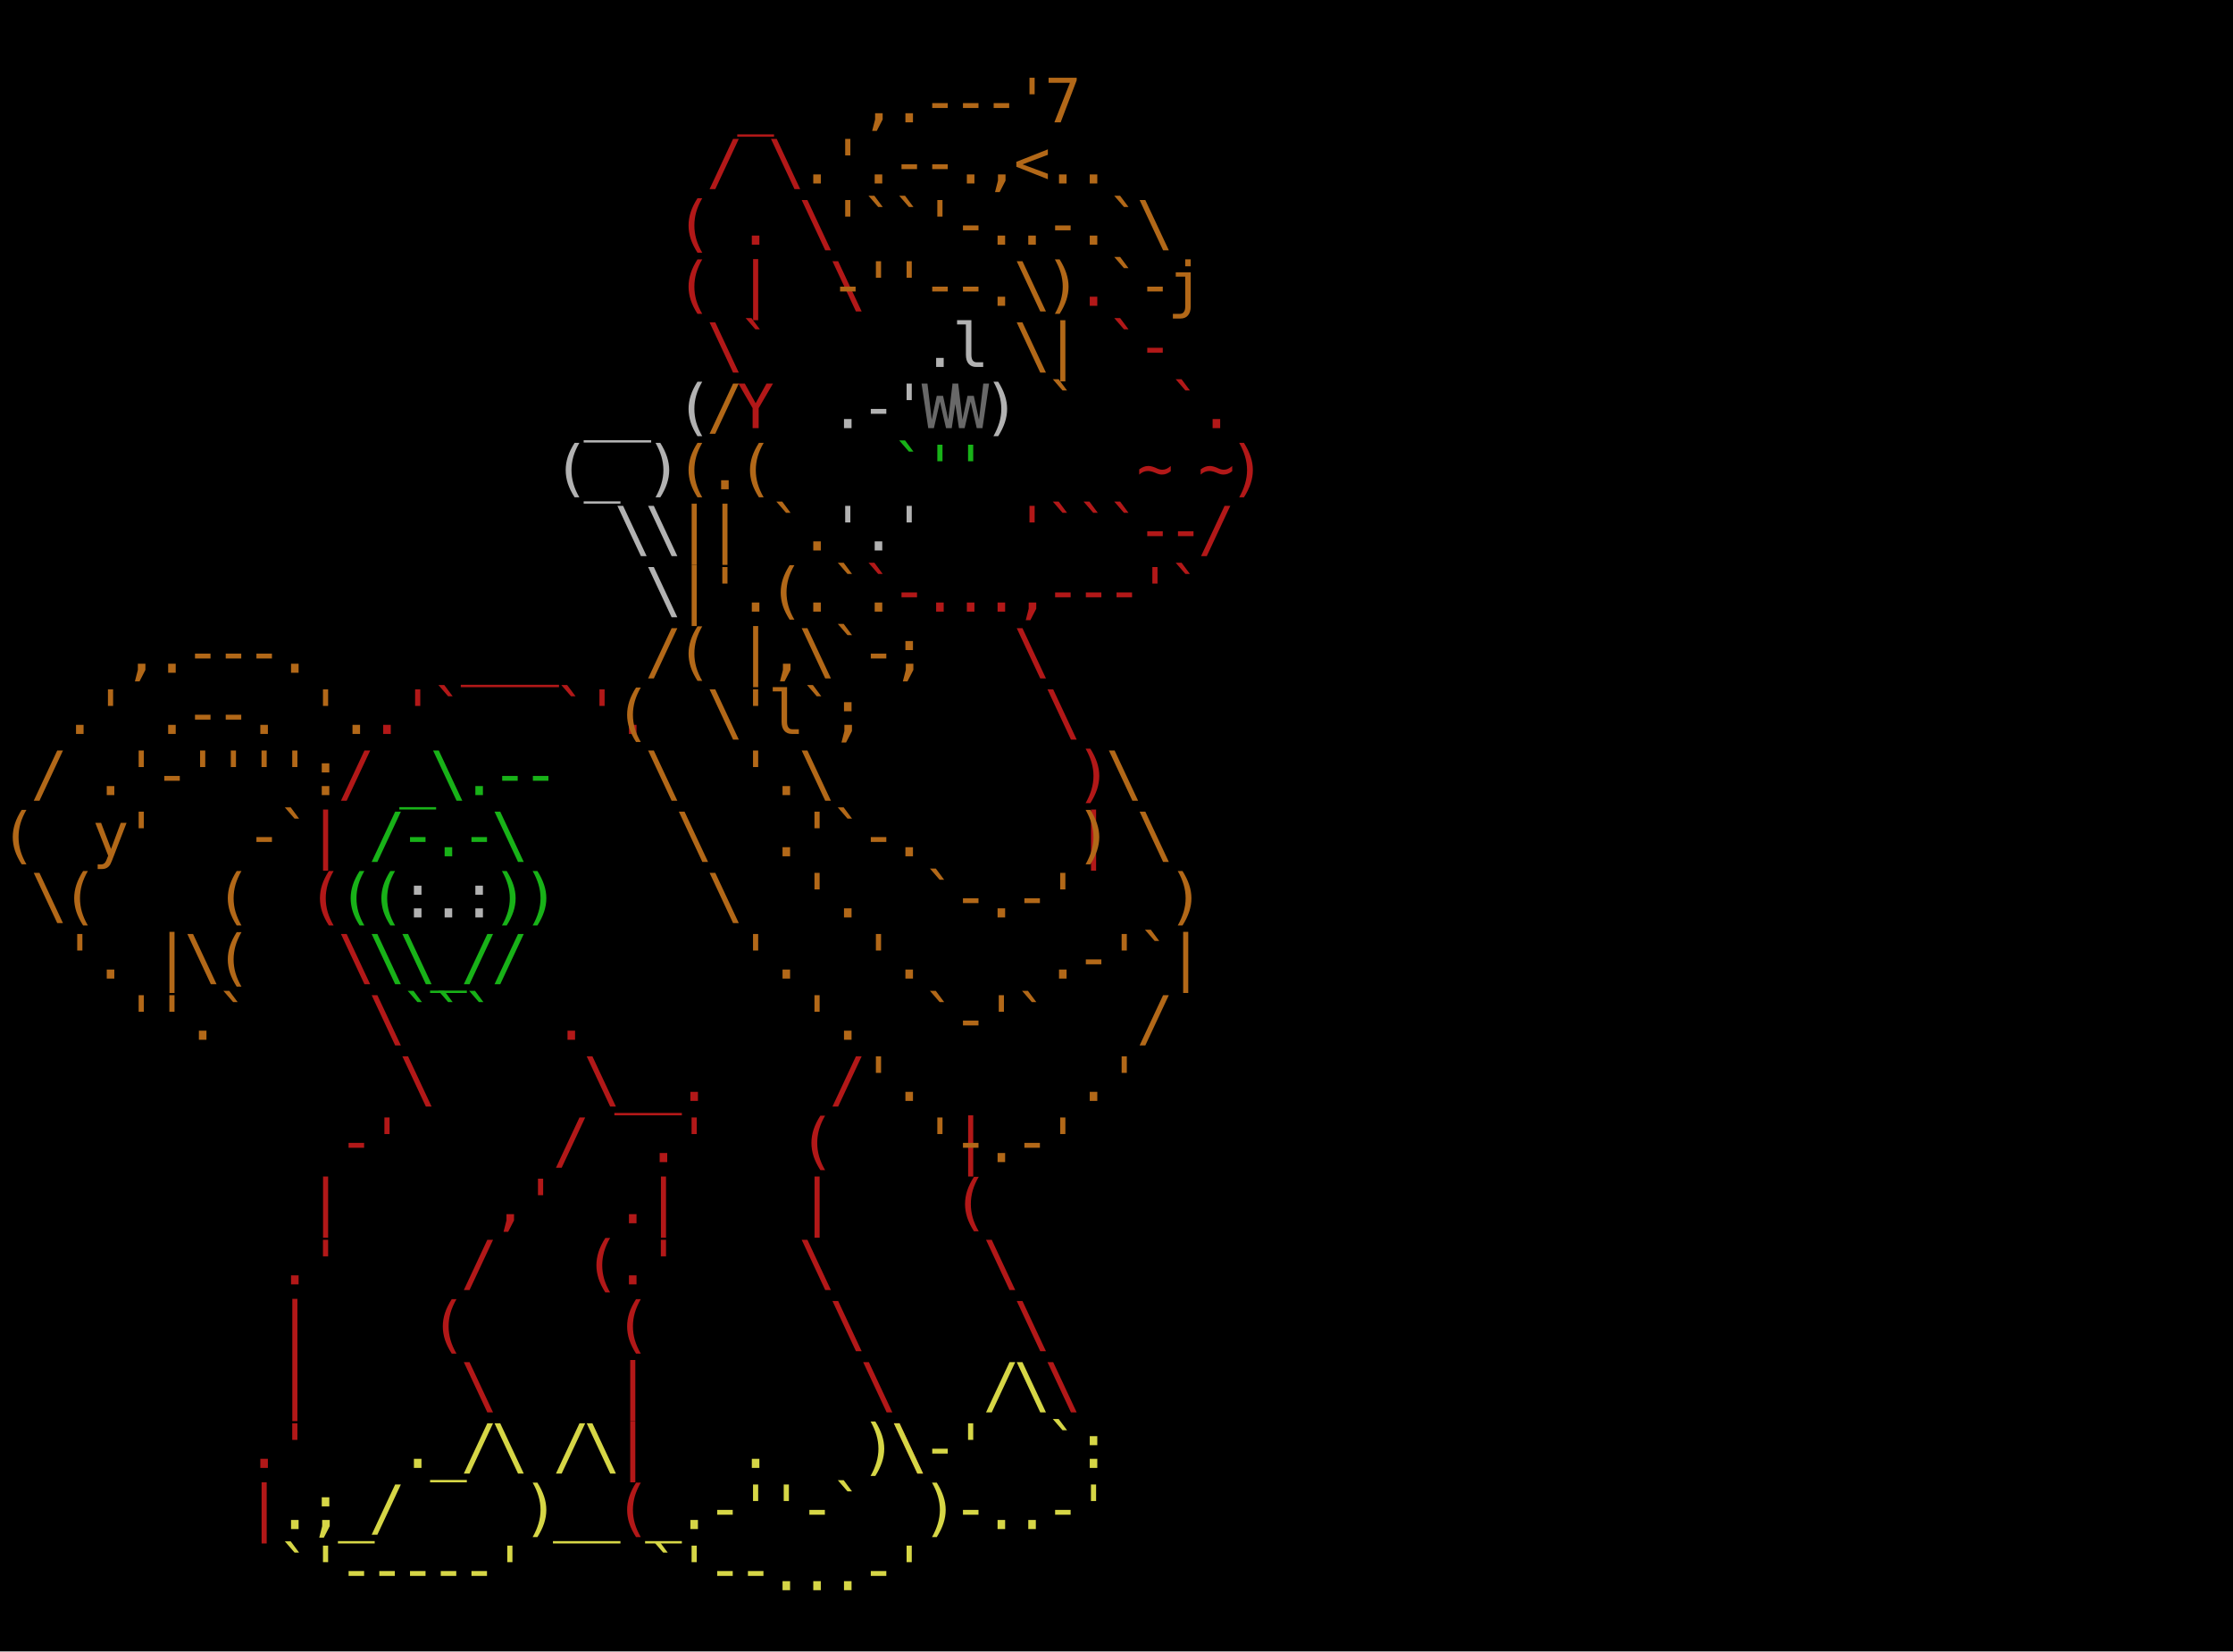
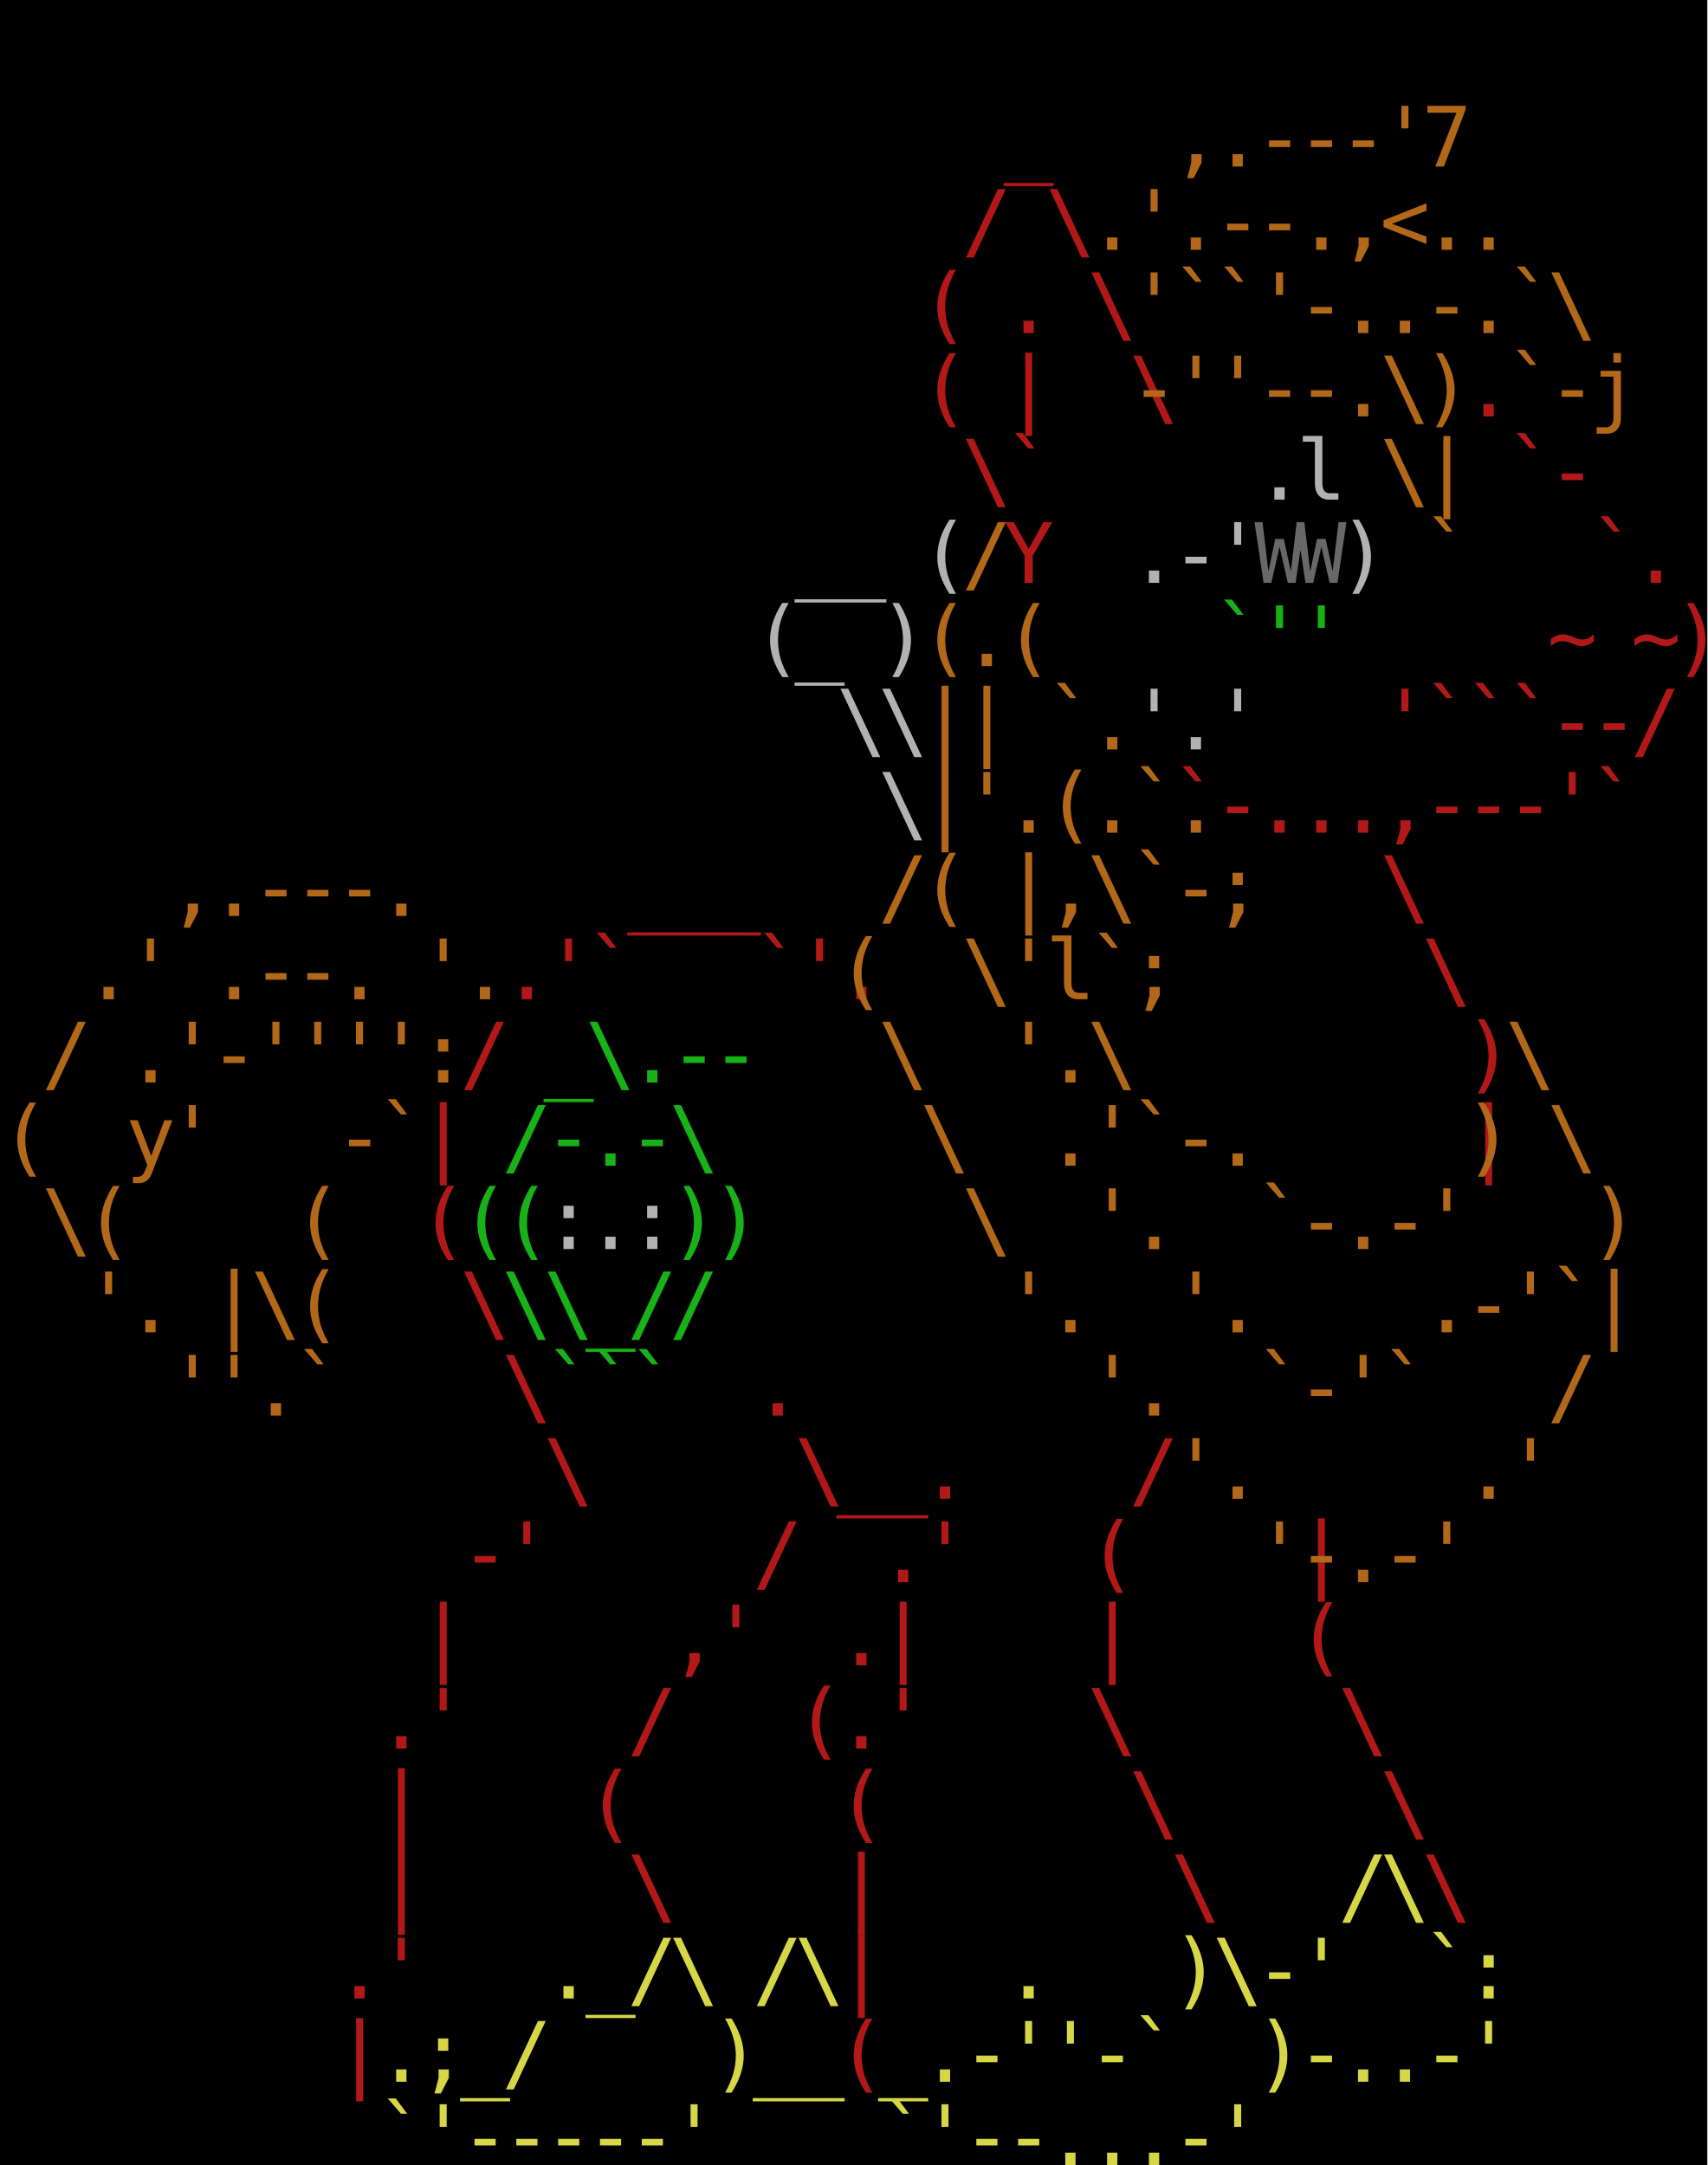
- <svg xmlns="http://www.w3.org/2000/svg" width="438.0" height="324">
-   <rect style="fill:#000000;stroke:none;" width="438.0" height="324" x="0" y="0" />
+ <svg xmlns="http://www.w3.org/2000/svg" width="246.0" height="312">
+   <rect style="fill:#000000;stroke:none;" width="246.0" height="312" x="0" y="0" />
  <text y="0" x="0" style="font-family:monospace;font-size:12px;font-weight:#b2b2b2;fill:white;fill:#686868;letter-spacing:-1.2px" xml:space="preserve">
-     <tspan x="0" y="12"> </tspan>
-     <tspan x="0" y="36"> </tspan>
-     <tspan x="0" y="48"> </tspan>
-     <tspan x="0" y="60"> </tspan>
-     <tspan x="0" y="72"> </tspan>
    <tspan x="0" y="84">                              WW</tspan>
  </text>
  <text y="0" x="0" style="font-family:monospace;font-size:12px;font-weight:#b2b2b2;fill:white;fill:#b21818;letter-spacing:-1.2px" xml:space="preserve">
-     <tspan x="0" y="12">                                                                         </tspan>
-     <tspan x="0" y="24">                        _                                                </tspan>
-     <tspan x="0" y="36">                       / \                                               </tspan>
-     <tspan x="0" y="48">                      ( . \                                              </tspan>
-     <tspan x="0" y="60">                      ( |  \       .                                     </tspan>
-     <tspan x="0" y="72">                       \`           `-                                   </tspan>
-     <tspan x="0" y="84">                        Y             `.                                 </tspan>
-     <tspan x="0" y="96">                                     ~ ~)                                </tspan>
-     <tspan x="0" y="108">                                 '```--/                                 </tspan>
-     <tspan x="0" y="120">                            `-...,---'`                                  </tspan>
-     <tspan x="0" y="132">               ___               \                                       </tspan>
-     <tspan x="0" y="144">            .'`   `'.             \                                      </tspan>
-     <tspan x="0" y="156">           /                       )                                     </tspan>
-     <tspan x="0" y="168">          |                        |                                     </tspan>
-     <tspan x="0" y="180">          (                                                              </tspan>
-     <tspan x="0" y="192">           \                                                             </tspan>
-     <tspan x="0" y="204">            \     .                                                      </tspan>
-     <tspan x="0" y="216">             \     \__.    /                                             </tspan>
-     <tspan x="0" y="228">           -'     /  .'   (    |                                         </tspan>
-     <tspan x="0" y="240">          |     ,'  .|    |    (                                         </tspan>
-     <tspan x="0" y="252">         .'    /   (.'    \     \                                        </tspan>
-     <tspan x="0" y="264">         |    (     (      \     \                                       </tspan>
-     <tspan x="0" y="276">         |     \    |       \     \                                      </tspan>
-     <tspan x="0" y="288">        .'          |        \                                           </tspan>
-     <tspan x="0" y="300">        |           (                                                    </tspan>
-     <tspan x="0" y="312">                                                                         </tspan>
-     <tspan x="0" y="324">        </tspan>
+     <tspan x="0" y="24">                        _</tspan>
+     <tspan x="0" y="36">                       / \</tspan>
+     <tspan x="0" y="48">                      ( . \</tspan>
+     <tspan x="0" y="60">                      ( |  \       .</tspan>
+     <tspan x="0" y="72">                       \`           `-</tspan>
+     <tspan x="0" y="84">                        Y             `.</tspan>
+     <tspan x="0" y="96">                                     ~ ~)</tspan>
+     <tspan x="0" y="108">                                 '```--/</tspan>
+     <tspan x="0" y="120">                            `-...,---'`</tspan>
+     <tspan x="0" y="132">               ___               \</tspan>
+     <tspan x="0" y="144">            .'`   `'.             \</tspan>
+     <tspan x="0" y="156">           /                       )</tspan>
+     <tspan x="0" y="168">          |                        |</tspan>
+     <tspan x="0" y="180">          (</tspan>
+     <tspan x="0" y="192">           \</tspan>
+     <tspan x="0" y="204">            \     .</tspan>
+     <tspan x="0" y="216">             \     \__.    /</tspan>
+     <tspan x="0" y="228">           -'     /  .'   (    |</tspan>
+     <tspan x="0" y="240">          |     ,'  .|    |    (</tspan>
+     <tspan x="0" y="252">         .'    /   (.'    \     \</tspan>
+     <tspan x="0" y="264">         |    (     (      \     \</tspan>
+     <tspan x="0" y="276">         |     \    |       \     \</tspan>
+     <tspan x="0" y="288">        .'          |        \</tspan>
+     <tspan x="0" y="300">        |           (</tspan>
  </text>
  <text y="0" x="0" style="font-family:monospace;font-size:12px;font-weight:#b2b2b2;fill:white;fill:#b2b2b2;letter-spacing:-1.2px" xml:space="preserve">
-     <tspan x="0" y="12"> </tspan>
-     <tspan x="0" y="24">                                       </tspan>
-     <tspan x="0" y="36">                                       </tspan>
-     <tspan x="0" y="48">                                       </tspan>
-     <tspan x="0" y="60">                                       </tspan>
-     <tspan x="0" y="72">                              .l       </tspan>
-     <tspan x="0" y="84">                   __ (    .-'  )      </tspan>
-     <tspan x="0" y="96">                  (_ )                 </tspan>
-     <tspan x="0" y="108">                    \\     '.'         </tspan>
-     <tspan x="0" y="120">                     \                 </tspan>
-     <tspan x="0" y="132">                                       </tspan>
-     <tspan x="0" y="144">                                       </tspan>
-     <tspan x="0" y="156">                                       </tspan>
-     <tspan x="0" y="168">                                       </tspan>
-     <tspan x="0" y="180">             :.:                       </tspan>
+     <tspan x="0" y="72">                              .l</tspan>
+     <tspan x="0" y="84">                   __ (    .-'  )</tspan>
+     <tspan x="0" y="96">                  (_ )</tspan>
+     <tspan x="0" y="108">                    \\     '.'</tspan>
+     <tspan x="0" y="120">                     \</tspan>
+     <tspan x="0" y="180">             :.:</tspan>
  </text>
  <text y="0" x="0" style="font-family:monospace;font-size:12px;font-weight:#b2b2b2;fill:white;fill:#b26818;letter-spacing:-1.2px" xml:space="preserve">
-     <tspan x="0" y="12">                                         </tspan>
-     <tspan x="0" y="24">                            ,.---'7        </tspan>
-     <tspan x="0" y="36">                          .'.--.,&lt;..          </tspan>
-     <tspan x="0" y="48">                           '``'-..-.`\   </tspan>
-     <tspan x="0" y="60">                           -''--.\) `-j  </tspan>
-     <tspan x="0" y="72">                                 \|      </tspan>
-     <tspan x="0" y="84">                       /          `      </tspan>
-     <tspan x="0" y="96">                      (.(                </tspan>
-     <tspan x="0" y="108">                      || `.              </tspan>
-     <tspan x="0" y="120">                      |'.(.`.            </tspan>
-     <tspan x="0" y="132">    ,.---.           /( |,\`-;           </tspan>
-     <tspan x="0" y="144">  .' .--. '.        (  \'l`;             </tspan>
-     <tspan x="0" y="156"> / .'-'''':          \  '.\         \    </tspan>
-     <tspan x="0" y="168">(  y'   -`            \  .'`-.     ) \   </tspan>
-     <tspan x="0" y="180"> \(    (               \  '.  `-.-'   ) </tspan>
-     <tspan x="0" y="192">  '. |\(                '.  '.    .-'`| </tspan>
-     <tspan x="0" y="204">    ''.`                  '.  `-'`   /  </tspan>
-     <tspan x="0" y="216">                            '.     .'    </tspan>
-     <tspan x="0" y="228">                              '-.-'      </tspan>
+     <tspan x="0" y="24">                            ,.---'7</tspan>
+     <tspan x="0" y="36">                          .'.--.,&lt;..</tspan>
+     <tspan x="0" y="48">                           '``'-..-.`\</tspan>
+     <tspan x="0" y="60">                           -''--.\) `-j</tspan>
+     <tspan x="0" y="72">                                 \|</tspan>
+     <tspan x="0" y="84">                       /          `</tspan>
+     <tspan x="0" y="96">                      (.(</tspan>
+     <tspan x="0" y="108">                      || `.</tspan>
+     <tspan x="0" y="120">                      |'.(.`.</tspan>
+     <tspan x="0" y="132">    ,.---.           /( |,\`-;</tspan>
+     <tspan x="0" y="144">  .' .--. '.        (  \'l`;</tspan>
+     <tspan x="0" y="156"> / .'-'''':          \  '.\         \</tspan>
+     <tspan x="0" y="168">(  y'   -`            \  .'`-.     ) \</tspan>
+     <tspan x="0" y="180"> \(    (               \  '.  `-.-'   )</tspan>
+     <tspan x="0" y="192">  '. |\(                '.  '.    .-'`|</tspan>
+     <tspan x="0" y="204">    ''.`                  '.  `-'`   /</tspan>
+     <tspan x="0" y="216">                            '.     .'</tspan>
+     <tspan x="0" y="228">                              '-.-'</tspan>
  </text>
  <text y="0" x="0" style="font-family:monospace;font-size:12px;font-weight:#b2b2b2;fill:white;fill:#18b218;letter-spacing:-1.2px" xml:space="preserve">
-     <tspan x="0" y="12">                                       </tspan>
-     <tspan x="0" y="24">                                       </tspan>
-     <tspan x="0" y="36">                                       </tspan>
-     <tspan x="0" y="48">                                       </tspan>
-     <tspan x="0" y="60">                                       </tspan>
-     <tspan x="0" y="72">                                       </tspan>
-     <tspan x="0" y="84">                                       </tspan>
-     <tspan x="0" y="96">                             `''       </tspan>
-     <tspan x="0" y="108">                                       </tspan>
-     <tspan x="0" y="120">                                       </tspan>
-     <tspan x="0" y="132">                                       </tspan>
-     <tspan x="0" y="144">                                       </tspan>
-     <tspan x="0" y="156">             _\.--                    </tspan>
-     <tspan x="0" y="168">            /-.-\                     </tspan>
-     <tspan x="0" y="180">           ((   ))                     </tspan>
-     <tspan x="0" y="192">            \\_//                      </tspan>
-     <tspan x="0" y="204">             ```                       </tspan>
-     <tspan x="0" y="216">                                       </tspan>
-     <tspan x="0" y="228">                                       </tspan>
-     <tspan x="0" y="240">                                       </tspan>
-     <tspan x="0" y="252">                                       </tspan>
-     <tspan x="0" y="264">                                       </tspan>
+     <tspan x="0" y="96">                             `''</tspan>
+     <tspan x="0" y="156">             _\.--</tspan>
+     <tspan x="0" y="168">            /-.-\</tspan>
+     <tspan x="0" y="180">           ((   ))</tspan>
+     <tspan x="0" y="192">            \\_//</tspan>
+     <tspan x="0" y="204">             ```</tspan>
  </text>
  <text y="0" x="0" style="font-family:monospace;font-size:12px;font-weight:#b2b2b2;fill:white;fill:#d6d646;letter-spacing:-1.2px" xml:space="preserve">
-     <tspan x="0" y="12">                                             </tspan>
-     <tspan x="0" y="24">                                             </tspan>
-     <tspan x="0" y="36">                                             </tspan>
-     <tspan x="0" y="48">                                             </tspan>
-     <tspan x="0" y="60">                                             </tspan>
-     <tspan x="0" y="72">                                             </tspan>
-     <tspan x="0" y="84">                                             </tspan>
-     <tspan x="0" y="96">                                             </tspan>
-     <tspan x="0" y="108">                                             </tspan>
-     <tspan x="0" y="120">                                             </tspan>
-     <tspan x="0" y="132">                                             </tspan>
-     <tspan x="0" y="144">                                             </tspan>
-     <tspan x="0" y="156">                                             </tspan>
-     <tspan x="0" y="168">                                             </tspan>
-     <tspan x="0" y="180">                                             </tspan>
-     <tspan x="0" y="192">                                             </tspan>
-     <tspan x="0" y="204">                                             </tspan>
-     <tspan x="0" y="216">                                             </tspan>
-     <tspan x="0" y="228">                                             </tspan>
-     <tspan x="0" y="240">                                             </tspan>
-     <tspan x="0" y="252">                                             </tspan>
-     <tspan x="0" y="264">                                             </tspan>
-     <tspan x="0" y="276">                                /\           </tspan>
-     <tspan x="0" y="288">             ._/\ /\    .   )\-'  `:         </tspan>
-     <tspan x="0" y="300">         .;_/    )__ _.-''-`  )-..-'         </tspan>
-     <tspan x="0" y="312">         `'-----'    `'--...-'               </tspan>
+     <tspan x="0" y="276">                                /\</tspan>
+     <tspan x="0" y="288">             ._/\ /\    .   )\-'  `:</tspan>
+     <tspan x="0" y="300">         .;_/    )__ _.-''-`  )-..-'</tspan>
+     <tspan x="0" y="312">         `'-----'    `'--...-'</tspan>
  </text>
</svg>
